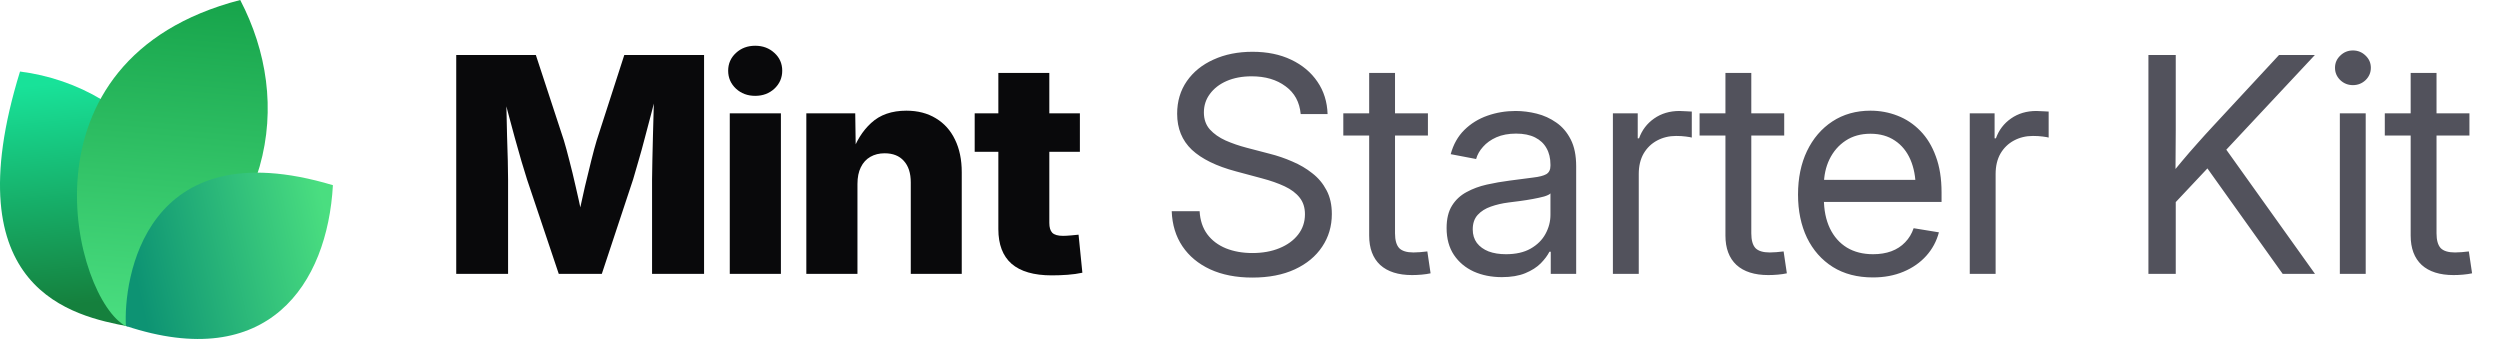
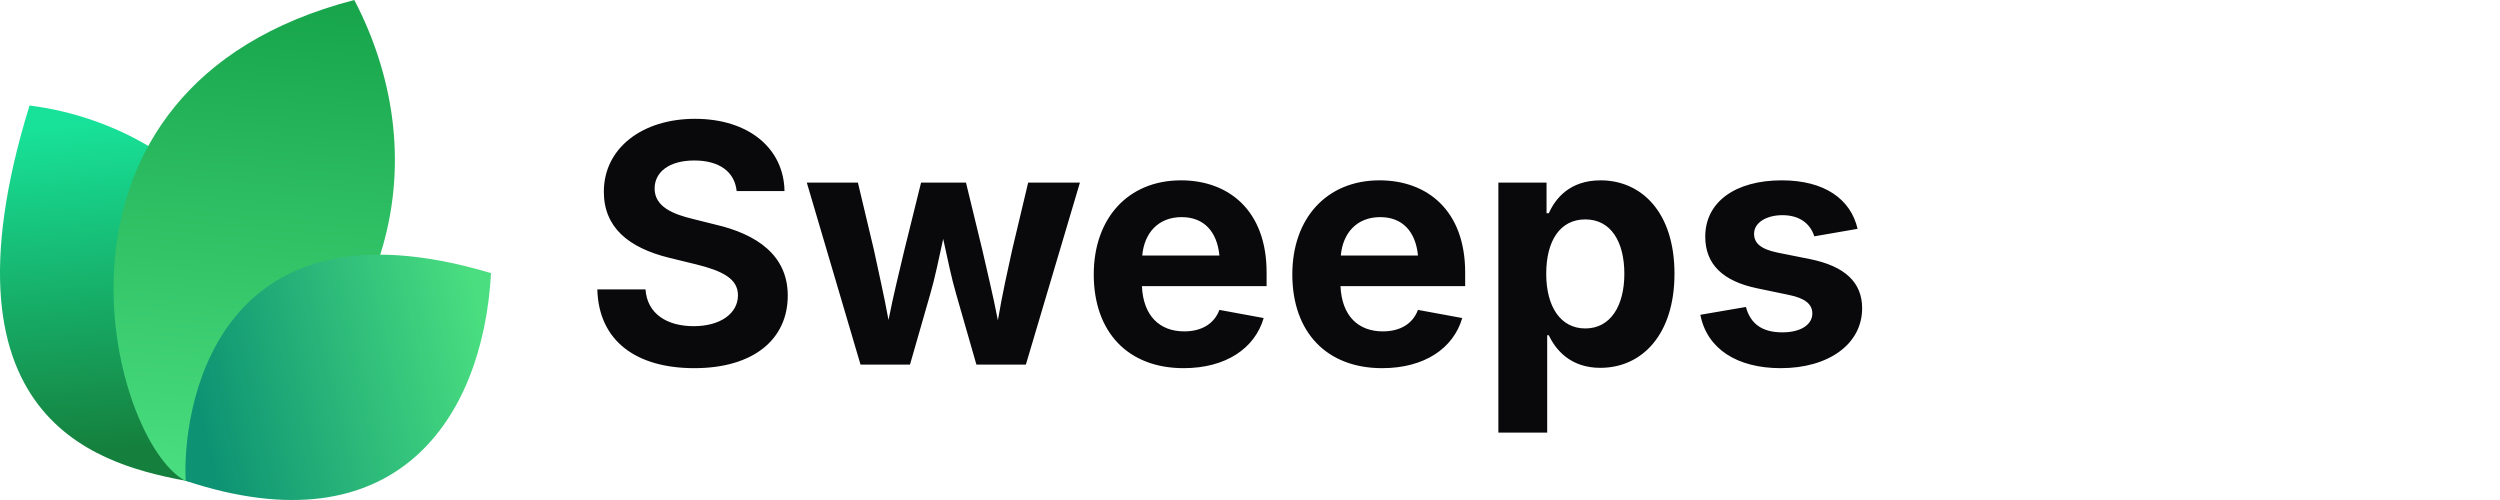
- <svg xmlns="http://www.w3.org/2000/svg" width="177" height="24" viewBox="0 0 177 24" fill="none">
-   <path d="M9.061 23.108C5.268 22.377 -3.391 20.627 1.417 5.064C9.634 6.099 16.973 14.064 9.061 23.108Z" fill="url(#paint0_linear_17557_2020)" />
-   <path d="M8.919 23.094C5.276 21.222 0.784 4.209 17.007 0C20.757 7.193 19.621 16.545 8.919 23.094Z" fill="url(#paint1_linear_17557_2020)" />
-   <path d="M8.914 23.079C8.735 19.882 10.159 9.085 23.57 13.111C23.181 20.123 18.984 26.418 8.914 23.079Z" fill="url(#paint2_linear_17557_2020)" />
-   <path d="M32.301 19.392V3.894H37.938L39.925 9.948C40.036 10.315 40.164 10.787 40.31 11.362C40.462 11.938 40.611 12.552 40.757 13.204C40.91 13.855 41.048 14.483 41.173 15.086C41.305 15.682 41.412 16.192 41.495 16.615H40.695C40.771 16.192 40.871 15.682 40.996 15.086C41.128 14.49 41.267 13.866 41.412 13.214C41.565 12.562 41.714 11.948 41.86 11.373C42.005 10.79 42.133 10.315 42.244 9.948L44.2 3.894H49.848V19.392H46.166V12.704C46.166 12.357 46.173 11.917 46.187 11.383C46.2 10.849 46.214 10.27 46.228 9.646C46.249 9.022 46.266 8.391 46.28 7.753C46.301 7.115 46.311 6.519 46.311 5.964H46.623C46.485 6.561 46.332 7.181 46.166 7.826C45.999 8.471 45.833 9.102 45.666 9.719C45.507 10.336 45.351 10.901 45.198 11.414C45.053 11.928 44.928 12.357 44.824 12.704L42.608 19.392H39.561L37.314 12.704C37.203 12.357 37.072 11.928 36.919 11.414C36.773 10.901 36.614 10.34 36.441 9.729C36.274 9.112 36.104 8.481 35.931 7.836C35.764 7.192 35.608 6.567 35.463 5.964H35.827C35.834 6.512 35.844 7.105 35.858 7.743C35.872 8.374 35.886 9.005 35.9 9.636C35.92 10.26 35.938 10.839 35.952 11.373C35.965 11.907 35.972 12.351 35.972 12.704V19.392H32.301ZM51.668 19.392V8.024H55.288V19.392H51.668ZM53.468 6.786C52.927 6.786 52.473 6.616 52.105 6.276C51.738 5.93 51.554 5.507 51.554 5.007C51.554 4.508 51.738 4.088 52.105 3.749C52.473 3.409 52.927 3.239 53.468 3.239C54.009 3.239 54.463 3.409 54.83 3.749C55.198 4.082 55.382 4.501 55.382 5.007C55.382 5.507 55.198 5.93 54.83 6.276C54.463 6.616 54.009 6.786 53.468 6.786ZM60.708 13.027V19.392H57.088V8.024H60.551L60.593 10.967H60.281C60.593 10.024 61.061 9.268 61.685 8.7C62.309 8.124 63.138 7.836 64.171 7.836C64.975 7.836 65.672 8.017 66.262 8.377C66.851 8.731 67.302 9.234 67.614 9.885C67.933 10.537 68.092 11.307 68.092 12.194V19.392H64.483V12.912C64.483 12.26 64.32 11.754 63.994 11.394C63.675 11.033 63.221 10.853 62.632 10.853C62.25 10.853 61.914 10.936 61.623 11.102C61.332 11.269 61.106 11.515 60.947 11.841C60.787 12.16 60.708 12.555 60.708 13.027ZM76.456 8.024V10.749H69.008V8.024H76.456ZM70.683 5.163H74.292V15.783C74.292 16.102 74.361 16.334 74.5 16.48C74.646 16.625 74.899 16.698 75.259 16.698C75.405 16.698 75.596 16.688 75.831 16.667C76.074 16.646 76.251 16.629 76.362 16.615L76.632 19.309C76.313 19.378 75.963 19.427 75.582 19.455C75.207 19.482 74.836 19.496 74.469 19.496C73.2 19.496 72.25 19.222 71.619 18.674C70.995 18.127 70.683 17.308 70.683 16.22V5.163Z" fill="#09090B" />
-   <path d="M88.667 19.652C87.523 19.652 86.528 19.458 85.682 19.07C84.843 18.681 84.188 18.137 83.716 17.437C83.245 16.736 82.992 15.908 82.957 14.951H84.933C84.968 15.596 85.148 16.14 85.474 16.584C85.8 17.021 86.24 17.354 86.795 17.582C87.35 17.804 87.974 17.915 88.667 17.915C89.388 17.915 90.026 17.801 90.581 17.572C91.143 17.343 91.583 17.024 91.902 16.615C92.228 16.199 92.391 15.717 92.391 15.169C92.391 14.698 92.266 14.306 92.017 13.994C91.767 13.675 91.413 13.408 90.956 13.193C90.498 12.978 89.954 12.787 89.323 12.621L87.502 12.132C86.123 11.765 85.082 11.255 84.382 10.603C83.689 9.944 83.342 9.095 83.342 8.055C83.342 7.174 83.571 6.404 84.028 5.746C84.486 5.087 85.117 4.577 85.921 4.217C86.726 3.849 87.645 3.666 88.678 3.666C89.718 3.666 90.63 3.853 91.413 4.227C92.204 4.602 92.824 5.122 93.275 5.787C93.726 6.446 93.965 7.209 93.993 8.076H92.089C92.013 7.23 91.656 6.574 91.018 6.11C90.387 5.638 89.586 5.403 88.615 5.403C87.95 5.403 87.36 5.513 86.847 5.735C86.341 5.957 85.946 6.262 85.661 6.651C85.377 7.032 85.235 7.469 85.235 7.961C85.235 8.447 85.377 8.849 85.661 9.168C85.946 9.48 86.317 9.74 86.774 9.948C87.232 10.149 87.724 10.319 88.251 10.457L89.884 10.884C90.439 11.023 90.977 11.206 91.496 11.435C92.023 11.657 92.495 11.934 92.911 12.267C93.334 12.593 93.67 12.995 93.92 13.474C94.17 13.945 94.294 14.504 94.294 15.149C94.294 16.015 94.066 16.788 93.608 17.468C93.157 18.148 92.512 18.681 91.673 19.07C90.834 19.458 89.832 19.652 88.667 19.652ZM101.097 8.024V9.594H95.106V8.024H101.097ZM96.937 5.163H98.767V16.521C98.767 17 98.865 17.347 99.059 17.562C99.26 17.77 99.6 17.874 100.078 17.874C100.21 17.874 100.366 17.867 100.546 17.853C100.733 17.832 100.903 17.815 101.056 17.801L101.285 19.351C101.097 19.392 100.886 19.423 100.65 19.444C100.414 19.465 100.189 19.475 99.974 19.475C98.996 19.475 98.244 19.236 97.717 18.758C97.197 18.272 96.937 17.579 96.937 16.677V5.163ZM106.33 19.621C105.595 19.621 104.932 19.489 104.343 19.226C103.754 18.955 103.285 18.564 102.939 18.05C102.592 17.53 102.419 16.896 102.419 16.147C102.419 15.495 102.547 14.965 102.804 14.556C103.06 14.146 103.403 13.828 103.833 13.599C104.263 13.363 104.742 13.186 105.269 13.068C105.796 12.95 106.333 12.857 106.881 12.787C107.574 12.69 108.132 12.617 108.555 12.569C108.978 12.52 109.287 12.441 109.481 12.33C109.675 12.212 109.772 12.014 109.772 11.737V11.654C109.772 11.203 109.679 10.815 109.492 10.489C109.311 10.163 109.041 9.91 108.68 9.729C108.32 9.549 107.872 9.459 107.338 9.459C106.805 9.459 106.34 9.546 105.945 9.719C105.556 9.892 105.241 10.118 104.998 10.395C104.755 10.665 104.593 10.953 104.509 11.258L102.71 10.915C102.897 10.222 103.22 9.65 103.677 9.199C104.135 8.748 104.679 8.412 105.31 8.19C105.941 7.968 106.607 7.857 107.307 7.857C107.8 7.857 108.295 7.92 108.795 8.044C109.301 8.169 109.765 8.381 110.188 8.679C110.611 8.97 110.951 9.369 111.208 9.875C111.464 10.374 111.593 11.005 111.593 11.768V19.392H109.793V17.822H109.7C109.568 18.085 109.363 18.359 109.086 18.643C108.809 18.921 108.444 19.153 107.994 19.34C107.543 19.527 106.988 19.621 106.33 19.621ZM106.621 17.998C107.321 17.998 107.904 17.867 108.368 17.603C108.84 17.333 109.19 16.986 109.419 16.563C109.654 16.133 109.772 15.682 109.772 15.211V13.692C109.703 13.769 109.554 13.841 109.325 13.911C109.096 13.973 108.829 14.032 108.524 14.088C108.226 14.143 107.921 14.192 107.609 14.233C107.304 14.275 107.033 14.309 106.798 14.337C106.354 14.393 105.938 14.49 105.549 14.628C105.168 14.76 104.86 14.954 104.624 15.211C104.388 15.467 104.27 15.811 104.27 16.241C104.27 16.615 104.367 16.934 104.561 17.198C104.762 17.461 105.04 17.662 105.393 17.801C105.747 17.933 106.156 17.998 106.621 17.998ZM114.193 19.392V8.024H115.951V9.792H116.045C116.253 9.209 116.61 8.741 117.116 8.388C117.622 8.034 118.219 7.857 118.905 7.857C119.058 7.857 119.217 7.864 119.384 7.878C119.55 7.885 119.682 7.892 119.779 7.899V9.74C119.716 9.719 119.578 9.695 119.363 9.667C119.155 9.639 118.922 9.625 118.666 9.625C118.174 9.625 117.726 9.733 117.324 9.948C116.922 10.163 116.603 10.471 116.367 10.874C116.138 11.276 116.024 11.758 116.024 12.319V19.392H114.193ZM126.322 8.024V9.594H120.33V8.024H126.322ZM122.161 5.163H123.992V16.521C123.992 17 124.089 17.347 124.283 17.562C124.484 17.77 124.824 17.874 125.302 17.874C125.434 17.874 125.59 17.867 125.77 17.853C125.958 17.832 126.127 17.815 126.28 17.801L126.509 19.351C126.322 19.392 126.11 19.423 125.874 19.444C125.639 19.465 125.413 19.475 125.198 19.475C124.221 19.475 123.468 19.236 122.941 18.758C122.421 18.272 122.161 17.579 122.161 16.677V5.163ZM132.604 19.642C131.502 19.642 130.555 19.396 129.765 18.903C128.974 18.404 128.364 17.714 127.934 16.834C127.511 15.946 127.3 14.927 127.3 13.775C127.3 12.611 127.511 11.584 127.934 10.697C128.364 9.802 128.964 9.102 129.734 8.596C130.51 8.089 131.408 7.836 132.428 7.836C133.1 7.836 133.738 7.954 134.341 8.19C134.952 8.426 135.489 8.783 135.954 9.261C136.425 9.74 136.793 10.343 137.056 11.071C137.327 11.792 137.462 12.645 137.462 13.63V14.296H128.433V12.735H136.463L135.631 13.297C135.631 12.541 135.506 11.876 135.257 11.3C135.007 10.725 134.643 10.277 134.165 9.958C133.686 9.632 133.107 9.469 132.428 9.469C131.748 9.469 131.162 9.632 130.67 9.958C130.177 10.284 129.796 10.725 129.526 11.279C129.262 11.827 129.13 12.441 129.13 13.12V14.046C129.13 14.864 129.273 15.572 129.557 16.168C129.841 16.757 130.243 17.211 130.763 17.53C131.283 17.842 131.901 17.998 132.615 17.998C133.093 17.998 133.523 17.929 133.905 17.79C134.293 17.645 134.619 17.433 134.882 17.156C135.153 16.879 135.354 16.546 135.486 16.157L137.275 16.449C137.108 17.08 136.81 17.634 136.38 18.113C135.95 18.591 135.413 18.966 134.768 19.236C134.123 19.507 133.402 19.642 132.604 19.642ZM139.459 19.392V8.024H141.217V9.792H141.311C141.519 9.209 141.876 8.741 142.382 8.388C142.888 8.034 143.485 7.857 144.171 7.857C144.324 7.857 144.483 7.864 144.649 7.878C144.816 7.885 144.948 7.892 145.045 7.899V9.74C144.982 9.719 144.844 9.695 144.629 9.667C144.421 9.639 144.188 9.625 143.932 9.625C143.439 9.625 142.992 9.733 142.59 9.948C142.188 10.163 141.869 10.471 141.633 10.874C141.404 11.276 141.29 11.758 141.29 12.319V19.392H139.459ZM153.429 14.961V12.715C153.783 12.257 154.136 11.82 154.49 11.404C154.844 10.981 155.204 10.565 155.572 10.156C155.939 9.74 156.314 9.327 156.695 8.918L161.355 3.894H163.893L157.277 10.967H157.184L153.429 14.961ZM152.108 19.392V3.894H154.043V9.241L154.022 12.559L154.043 13.505V19.392H152.108ZM161.615 19.392L155.967 11.477L157.173 9.969L163.903 19.392H161.615ZM165.661 19.392V8.024H167.492V19.392H165.661ZM166.587 6.027C166.24 6.027 165.942 5.909 165.692 5.673C165.443 5.43 165.318 5.139 165.318 4.799C165.318 4.459 165.443 4.172 165.692 3.936C165.942 3.693 166.24 3.572 166.587 3.572C166.934 3.572 167.232 3.693 167.482 3.936C167.731 4.172 167.856 4.459 167.856 4.799C167.856 5.139 167.731 5.43 167.482 5.673C167.232 5.909 166.934 6.027 166.587 6.027ZM174.836 8.024V9.594H168.844V8.024H174.836ZM170.675 5.163H172.506V16.521C172.506 17 172.603 17.347 172.797 17.562C172.998 17.77 173.338 17.874 173.816 17.874C173.948 17.874 174.104 17.867 174.284 17.853C174.472 17.832 174.641 17.815 174.794 17.801L175.023 19.351C174.836 19.392 174.624 19.423 174.388 19.444C174.153 19.465 173.927 19.475 173.712 19.475C172.735 19.475 171.982 19.236 171.455 18.758C170.935 18.272 170.675 17.579 170.675 16.677V5.163Z" fill="#52525C" />
+ <svg xmlns="http://www.w3.org/2000/svg" width="120" height="24" viewBox="0 0 120 24" fill="none">
+   <path d="M9.061 23.108C5.268 22.377 -3.391 20.627 1.417 5.064C9.634 6.099 16.973 14.064 9.061 23.108Z" fill="url(#paint0_light)" />
+   <path d="M8.919 23.094C5.276 21.222 0.784 4.209 17.007 0C20.757 7.193 19.621 16.545 8.919 23.094Z" fill="url(#paint1_light)" />
+   <path d="M8.914 23.079C8.735 19.882 10.159 9.085 23.57 13.111C23.181 20.123 18.984 26.418 8.914 23.079Z" fill="url(#paint2_light)" />
+   <text x="28" y="17.5" font-family="system-ui, -apple-system, sans-serif" font-size="16" font-weight="700" fill="#09090B">Sweeps</text>
  <defs>
-     <linearGradient id="paint0_linear_17557_2020" x1="3.776" y1="5.916" x2="5.232" y2="21.559" gradientUnits="userSpaceOnUse">
+     <linearGradient id="paint0_light" x1="3.776" y1="5.916" x2="5.232" y2="21.559" gradientUnits="userSpaceOnUse">
      <stop stop-color="#18E299" />
      <stop offset="1" stop-color="#15803D" />
    </linearGradient>
-     <linearGradient id="paint1_linear_17557_2020" x1="12.171" y1="-0.718" x2="10.19" y2="22.983" gradientUnits="userSpaceOnUse">
+     <linearGradient id="paint1_light" x1="12.171" y1="-0.718" x2="10.19" y2="22.983" gradientUnits="userSpaceOnUse">
      <stop stop-color="#16A34A" />
      <stop offset="1" stop-color="#4ADE80" />
    </linearGradient>
-     <linearGradient id="paint2_linear_17557_2020" x1="23.133" y1="15.353" x2="9.338" y2="18.52" gradientUnits="userSpaceOnUse">
+     <linearGradient id="paint2_light" x1="23.133" y1="15.353" x2="9.338" y2="18.52" gradientUnits="userSpaceOnUse">
      <stop stop-color="#4ADE80" />
      <stop offset="1" stop-color="#0D9373" />
    </linearGradient>
  </defs>
</svg>
